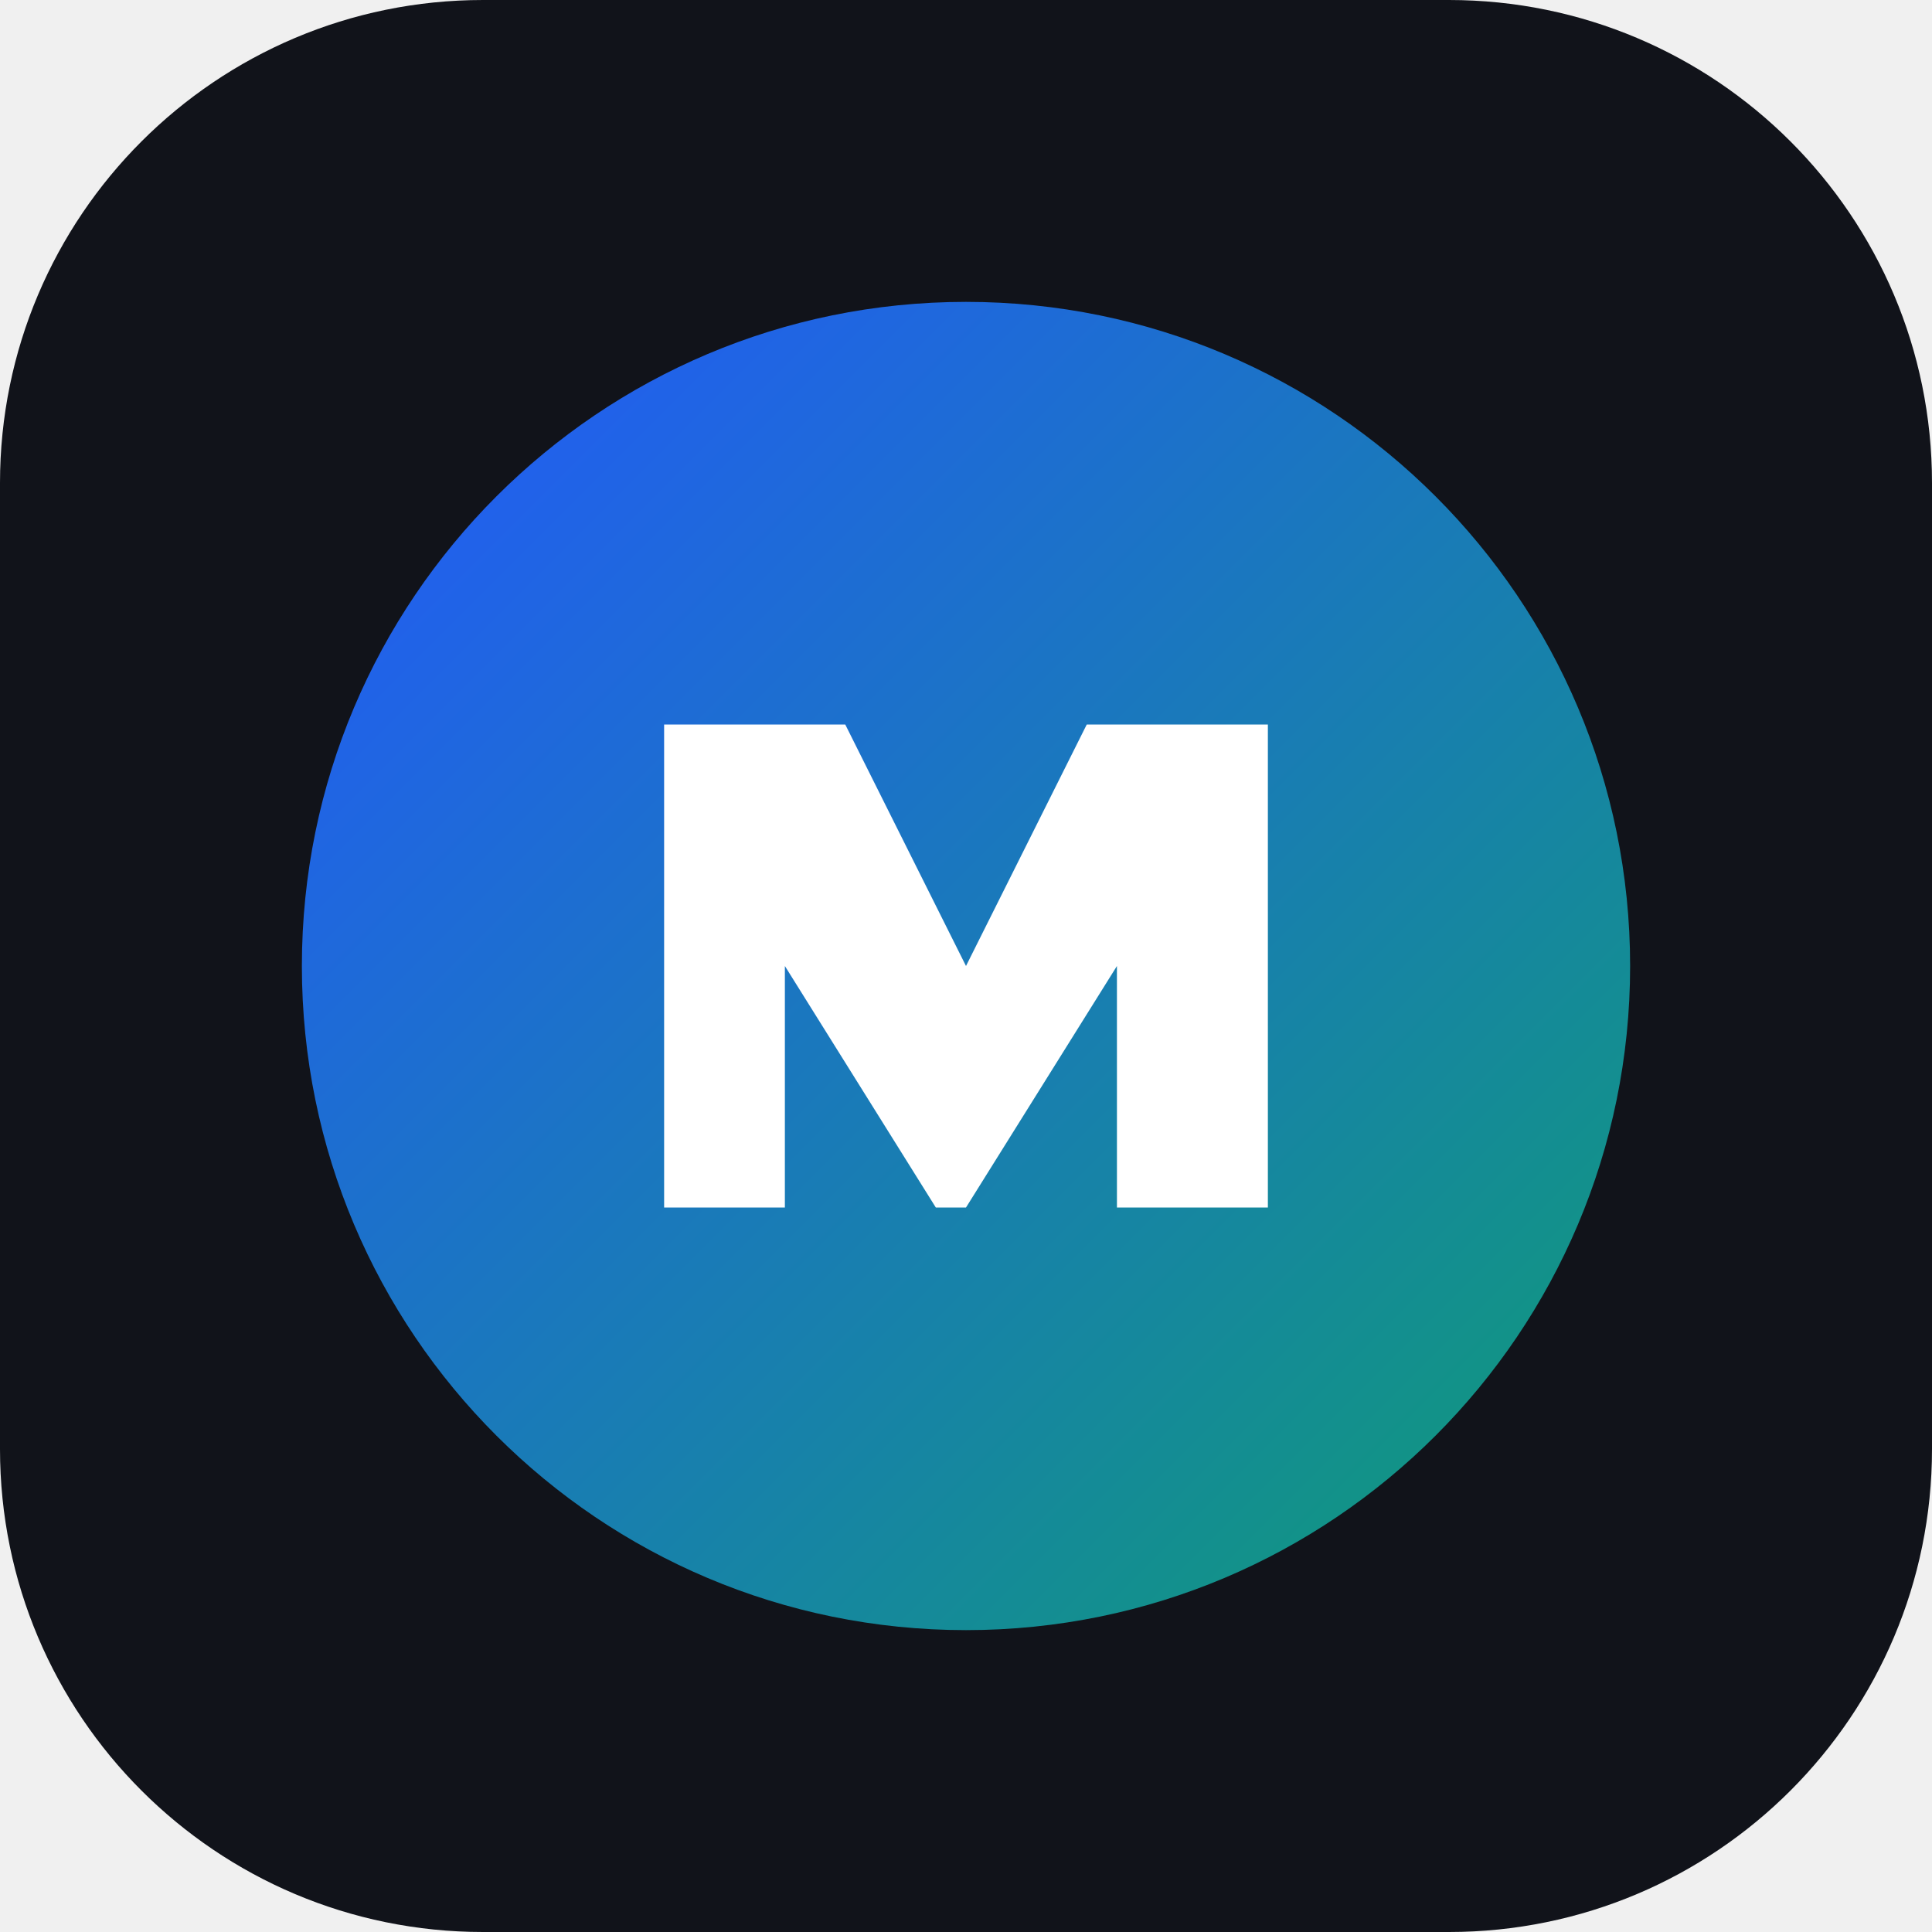
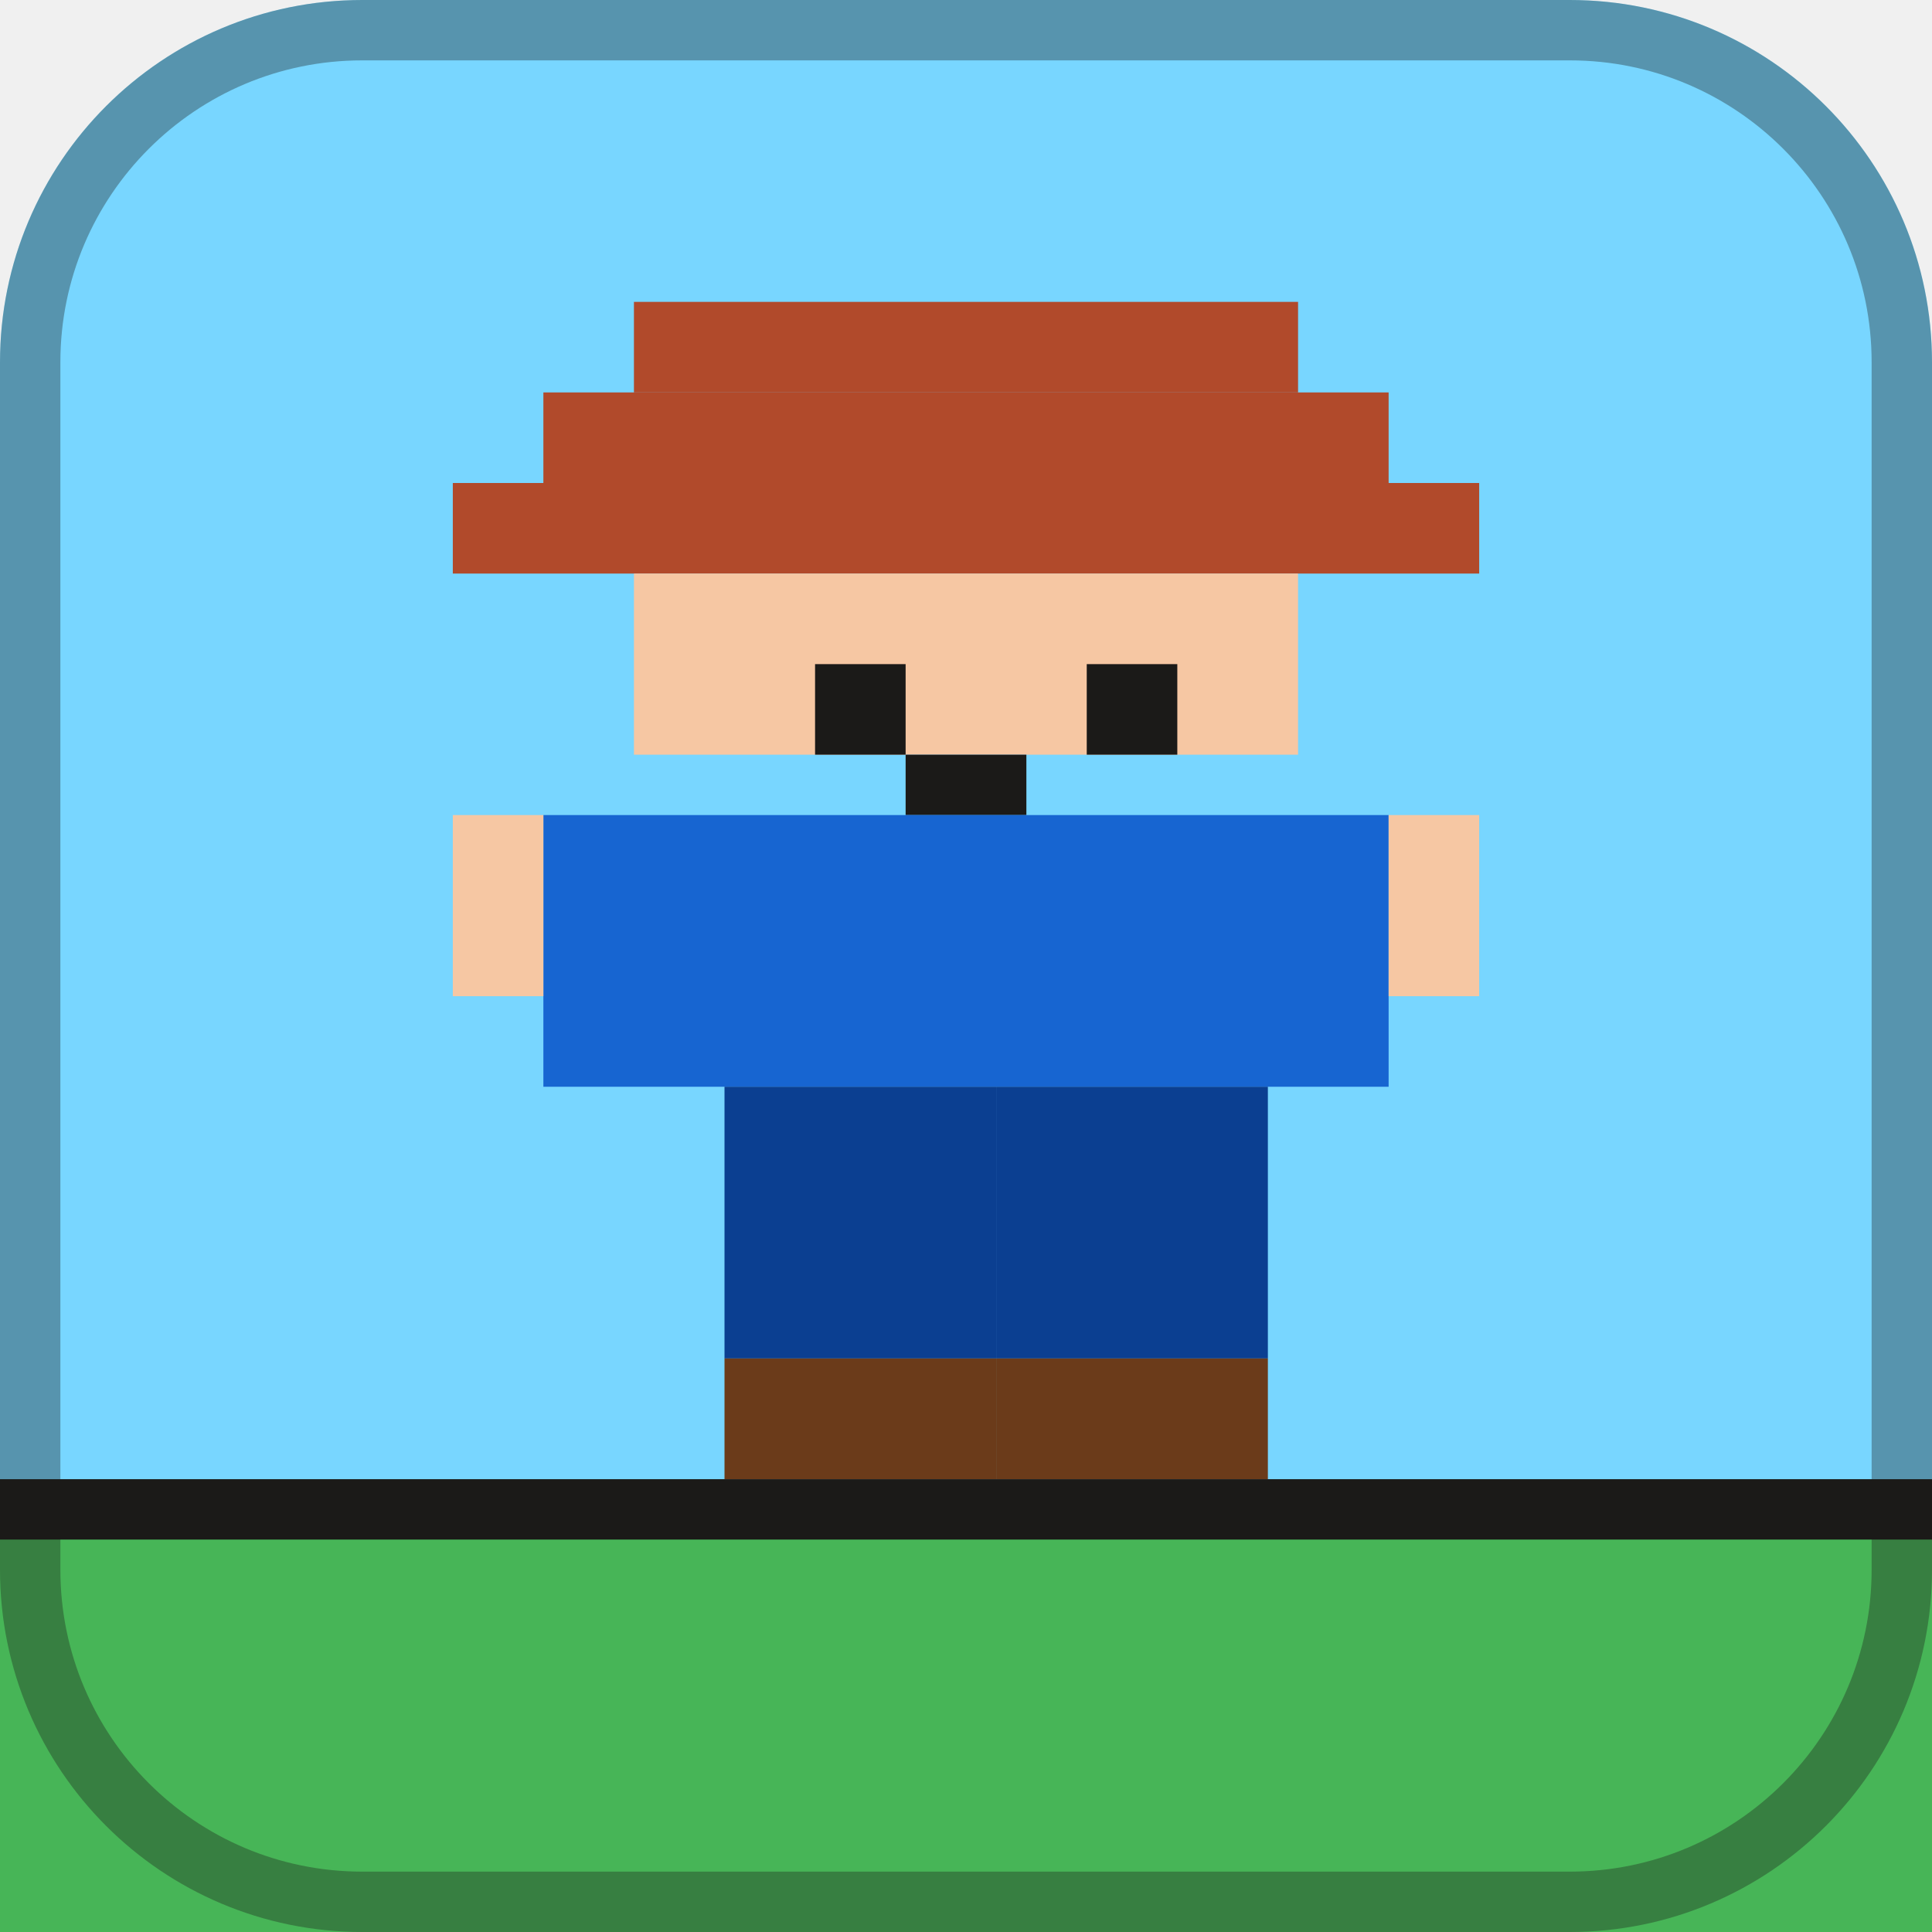
- <svg xmlns="http://www.w3.org/2000/svg" viewBox="0 0 64 64" role="img" aria-label="Manas Chauhan">
-   <defs>
-     <linearGradient id="g" x1="0" y1="0" x2="1" y2="1">
-       <stop offset="0%" stop-color="#2457ff" />
-       <stop offset="100%" stop-color="#0f9d73" />
-     </linearGradient>
-   </defs>
-   <rect width="64" height="64" rx="16" fill="#11131a" />
-   <circle cx="32" cy="32" r="22" fill="url(#g)" />
-   <path d="M22 40V24h6l4 8 4-8h6v16h-5V32l-5 8h-1l-5-8v8z" fill="#fff" />
+ <svg xmlns="http://www.w3.org/2000/svg" viewBox="0 0 64 64" role="img" aria-label="Hero sprite favicon">
+   <rect width="64" height="64" rx="12" fill="#78d6ff" />
+   <rect x="0" y="50" width="64" height="14" fill="#47b557" />
+   <rect x="0" y="49" width="64" height="2" fill="#1b1a18" />
+   <rect x="21" y="10" width="22" height="3" fill="#b14a2b" />
+   <rect x="18" y="13" width="28" height="3" fill="#b14a2b" />
+   <rect x="15" y="16" width="34" height="3" fill="#b14a2b" />
+   <rect x="21" y="19" width="22" height="6" fill="#f6c7a3" />
+   <rect x="27" y="22" width="3" height="3" fill="#1b1a18" />
+   <rect x="36" y="22" width="3" height="3" fill="#1b1a18" />
+   <rect x="30" y="25" width="4" height="2" fill="#1b1a18" />
+   <rect x="18" y="27" width="28" height="9" fill="#1765d1" />
+   <rect x="15" y="27" width="3" height="6" fill="#f6c7a3" />
+   <rect x="46" y="27" width="3" height="6" fill="#f6c7a3" />
+   <rect x="24" y="36" width="9" height="9" fill="#0b3f91" />
+   <rect x="33" y="36" width="9" height="9" fill="#0b3f91" />
+   <rect x="24" y="45" width="9" height="4" fill="#6b3b1a" />
+   <rect x="33" y="45" width="9" height="4" fill="#6b3b1a" />
+   <rect x="1" y="1" width="62" height="62" rx="11" fill="none" stroke="#1b1a18" stroke-opacity="0.35" stroke-width="2" />
</svg>
